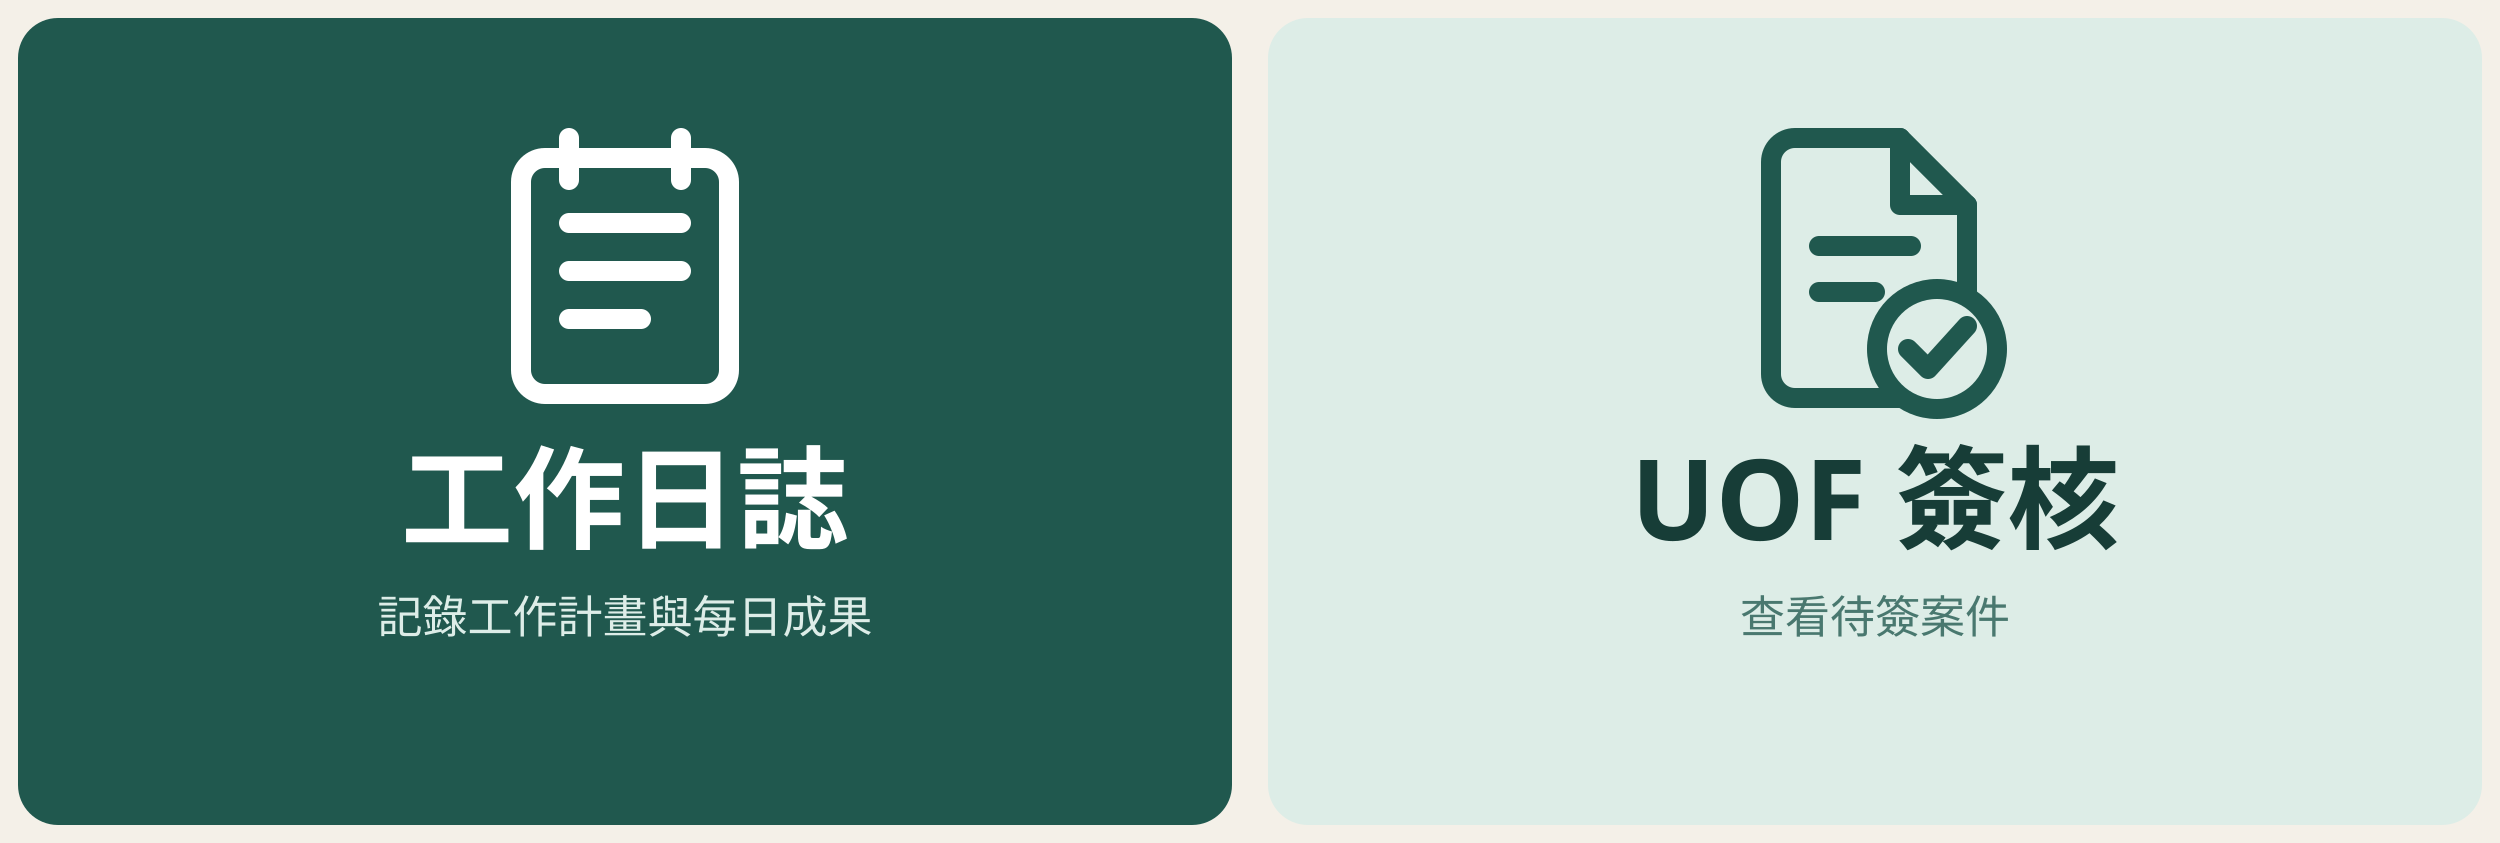
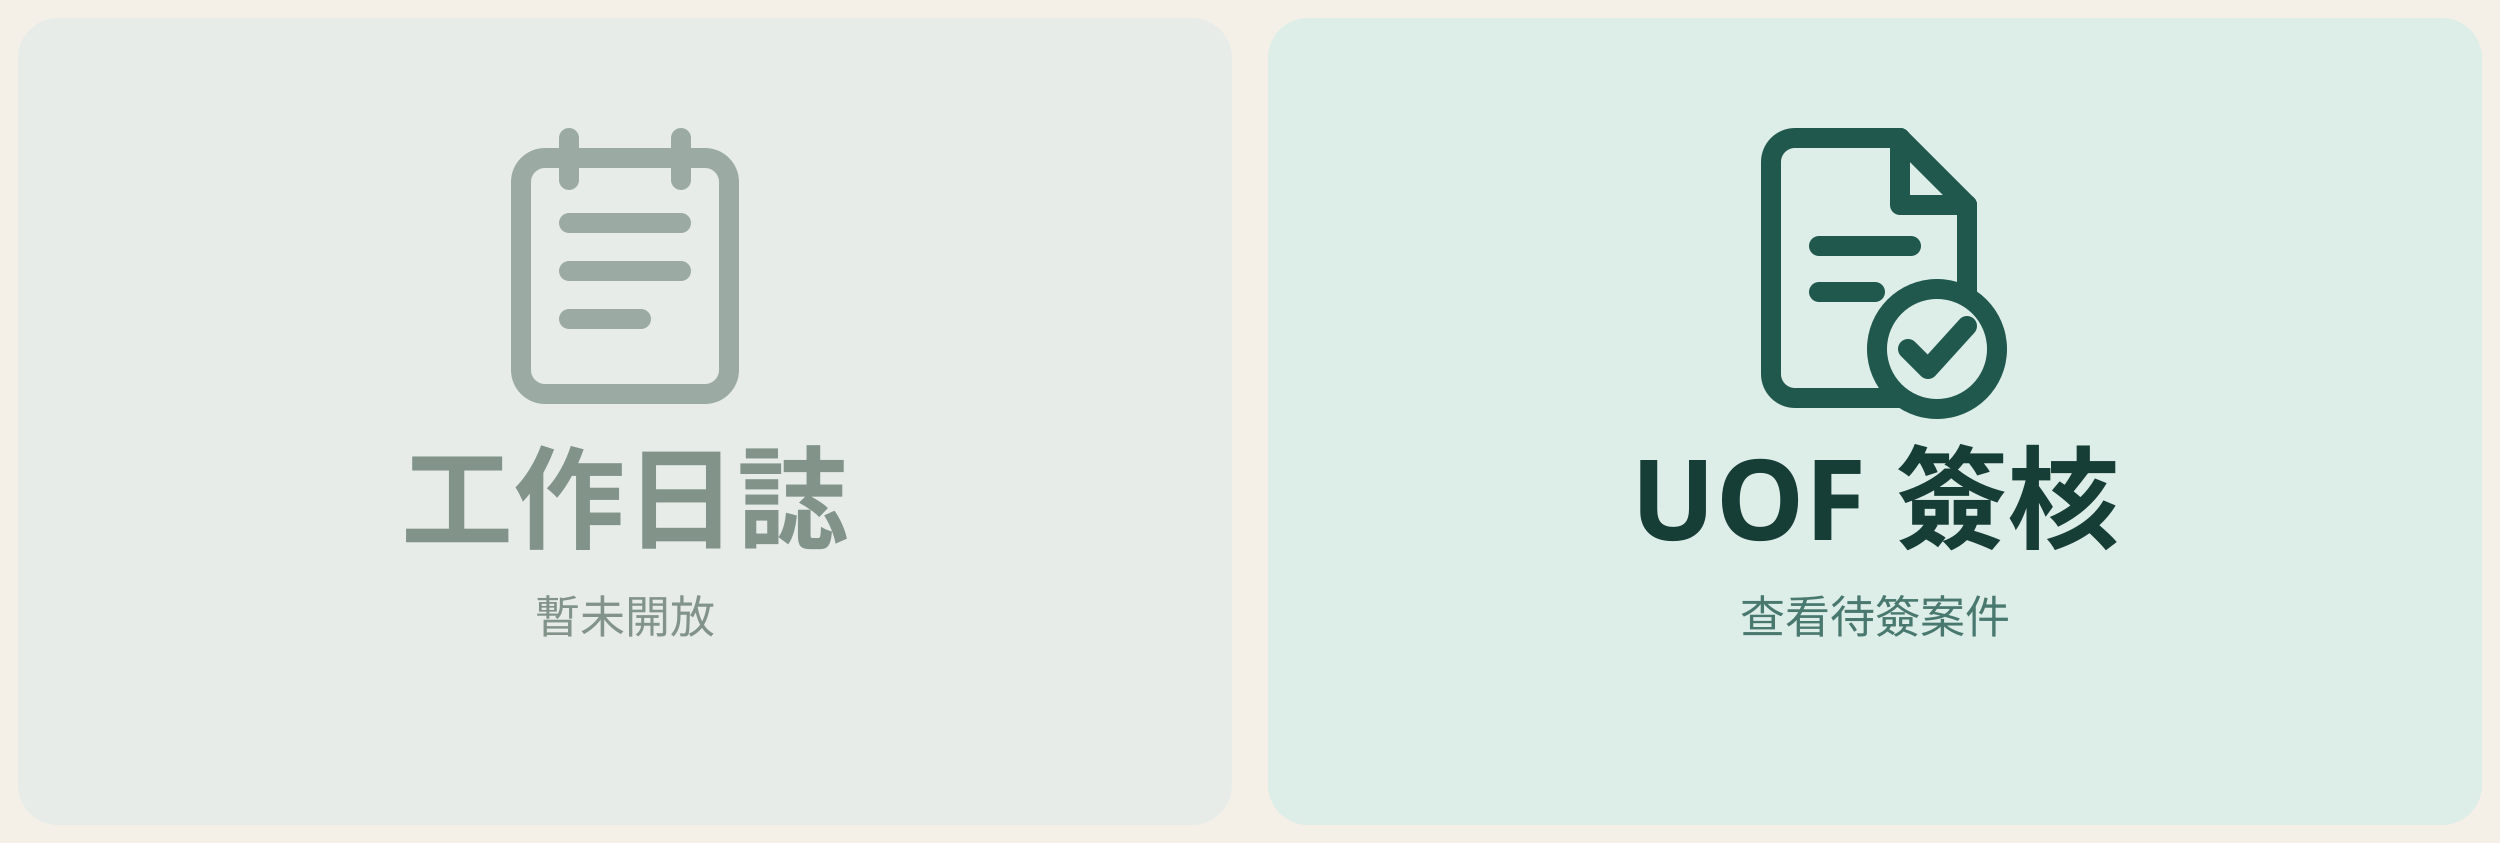
<svg xmlns="http://www.w3.org/2000/svg" width="2500" height="843" viewBox="0 0 2500 843">
  <rect width="2500" height="843" fill="#F4F0E8" />
-   <rect x="18" y="18" width="1214" height="807" rx="40" fill="#20584E" />
+   <rect x="18" y="18" width="1214" height="807" rx="40" fill="#E7ECE9" />
  <rect x="1268" y="18" width="1214" height="807" rx="40" fill="#DDEDE7" />
-   <g transform="translate(521 138)" fill="none" stroke="#FFFFFF" stroke-width="20" stroke-linecap="round" stroke-linejoin="round">
+   <g transform="translate(521 138)" fill="none" stroke="#9BAAA2" stroke-width="20" stroke-linecap="round" stroke-linejoin="round">
    <rect x="0" y="20" width="208" height="236" rx="24" />
    <path d="M48 0v42M160 0v42M48 85h112M48 133h112M48 181h72" />
  </g>
  <g transform="translate(1771 138)" fill="none" stroke="#20584E" stroke-width="20" stroke-linecap="round" stroke-linejoin="round">
    <path d="M0 24a24 24 0 0 1 24-24h105l67 67v169a24 24 0 0 1-24 24H24a24 24 0 0 1-24-24z" />
    <path d="M129 0v67h67M48 108h92M48 154h56" />
    <circle cx="166" cy="211" r="60" fill="#DDEDE7" />
    <path d="m137 211 20 20 39-43" />
  </g>
  <g font-family="Microsoft JhengHei, Noto Sans TC, sans-serif" text-anchor="middle">
-     <text x="625" y="540" fill="#FFFFFF" font-size="112" font-weight="700">工作日誌</text>
+     <text x="625" y="540" fill="#82948A" font-size="112" font-weight="700">工作日誌</text>
    <text x="1875" y="540" fill="#173D37" font-size="112" font-weight="700">UOF 簽核</text>
-     <text x="625" y="633" fill="#DDEDE8" font-size="45">記錄工作計畫與每日成果</text>
+     <text x="625" y="633" fill="#82948A" font-size="45">暫未開放</text>
    <text x="1875" y="633" fill="#49786F" font-size="45">查看待簽案件</text>
  </g>
</svg>
